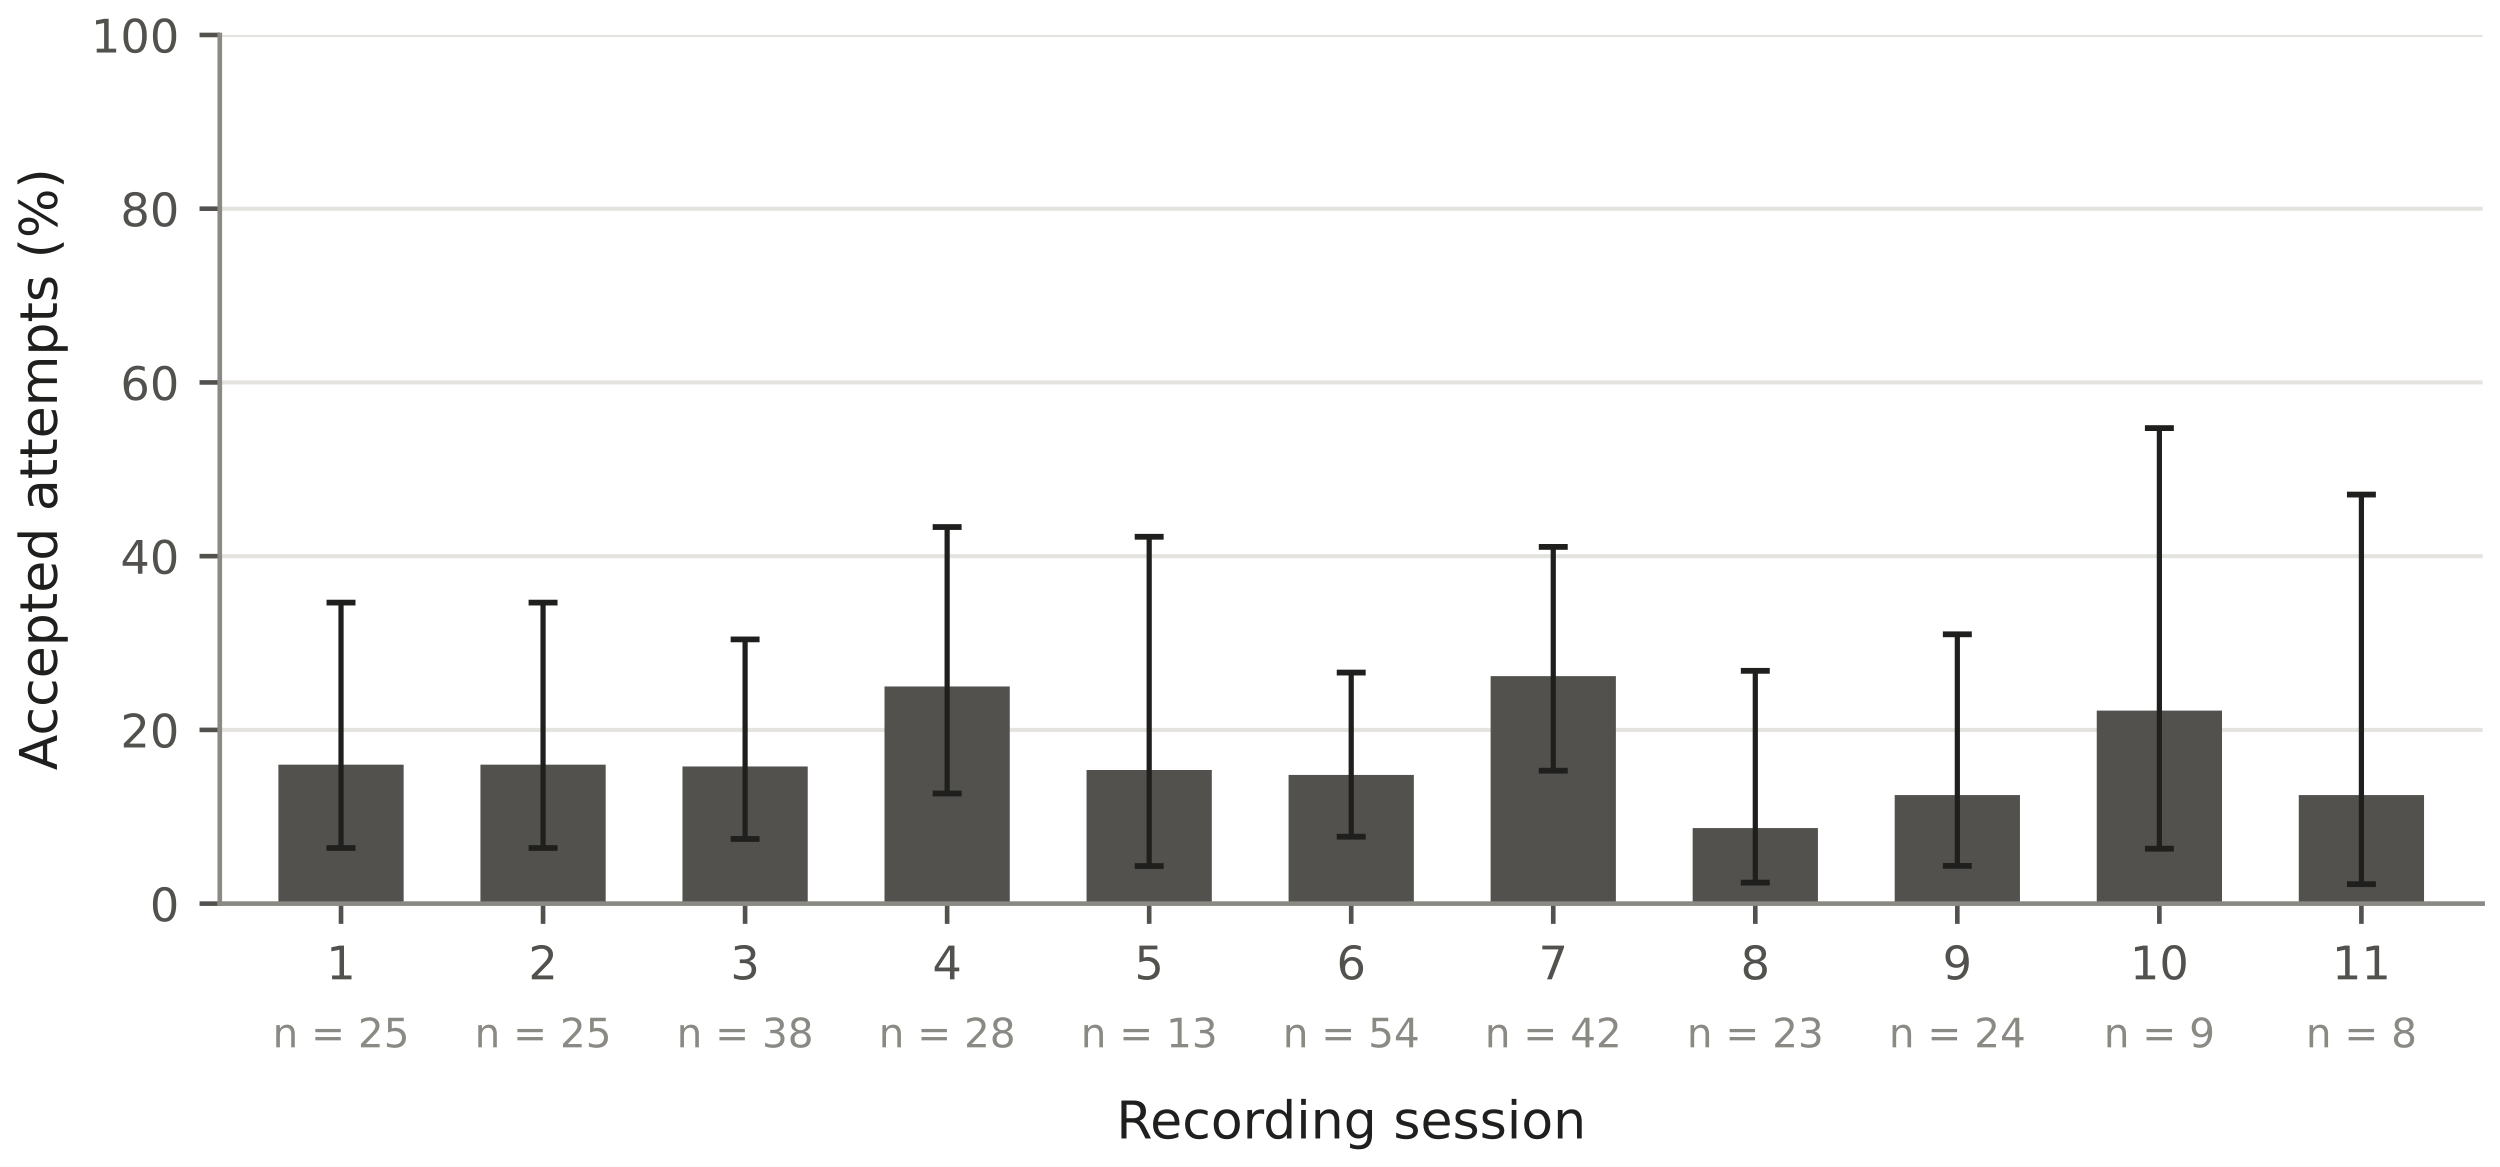
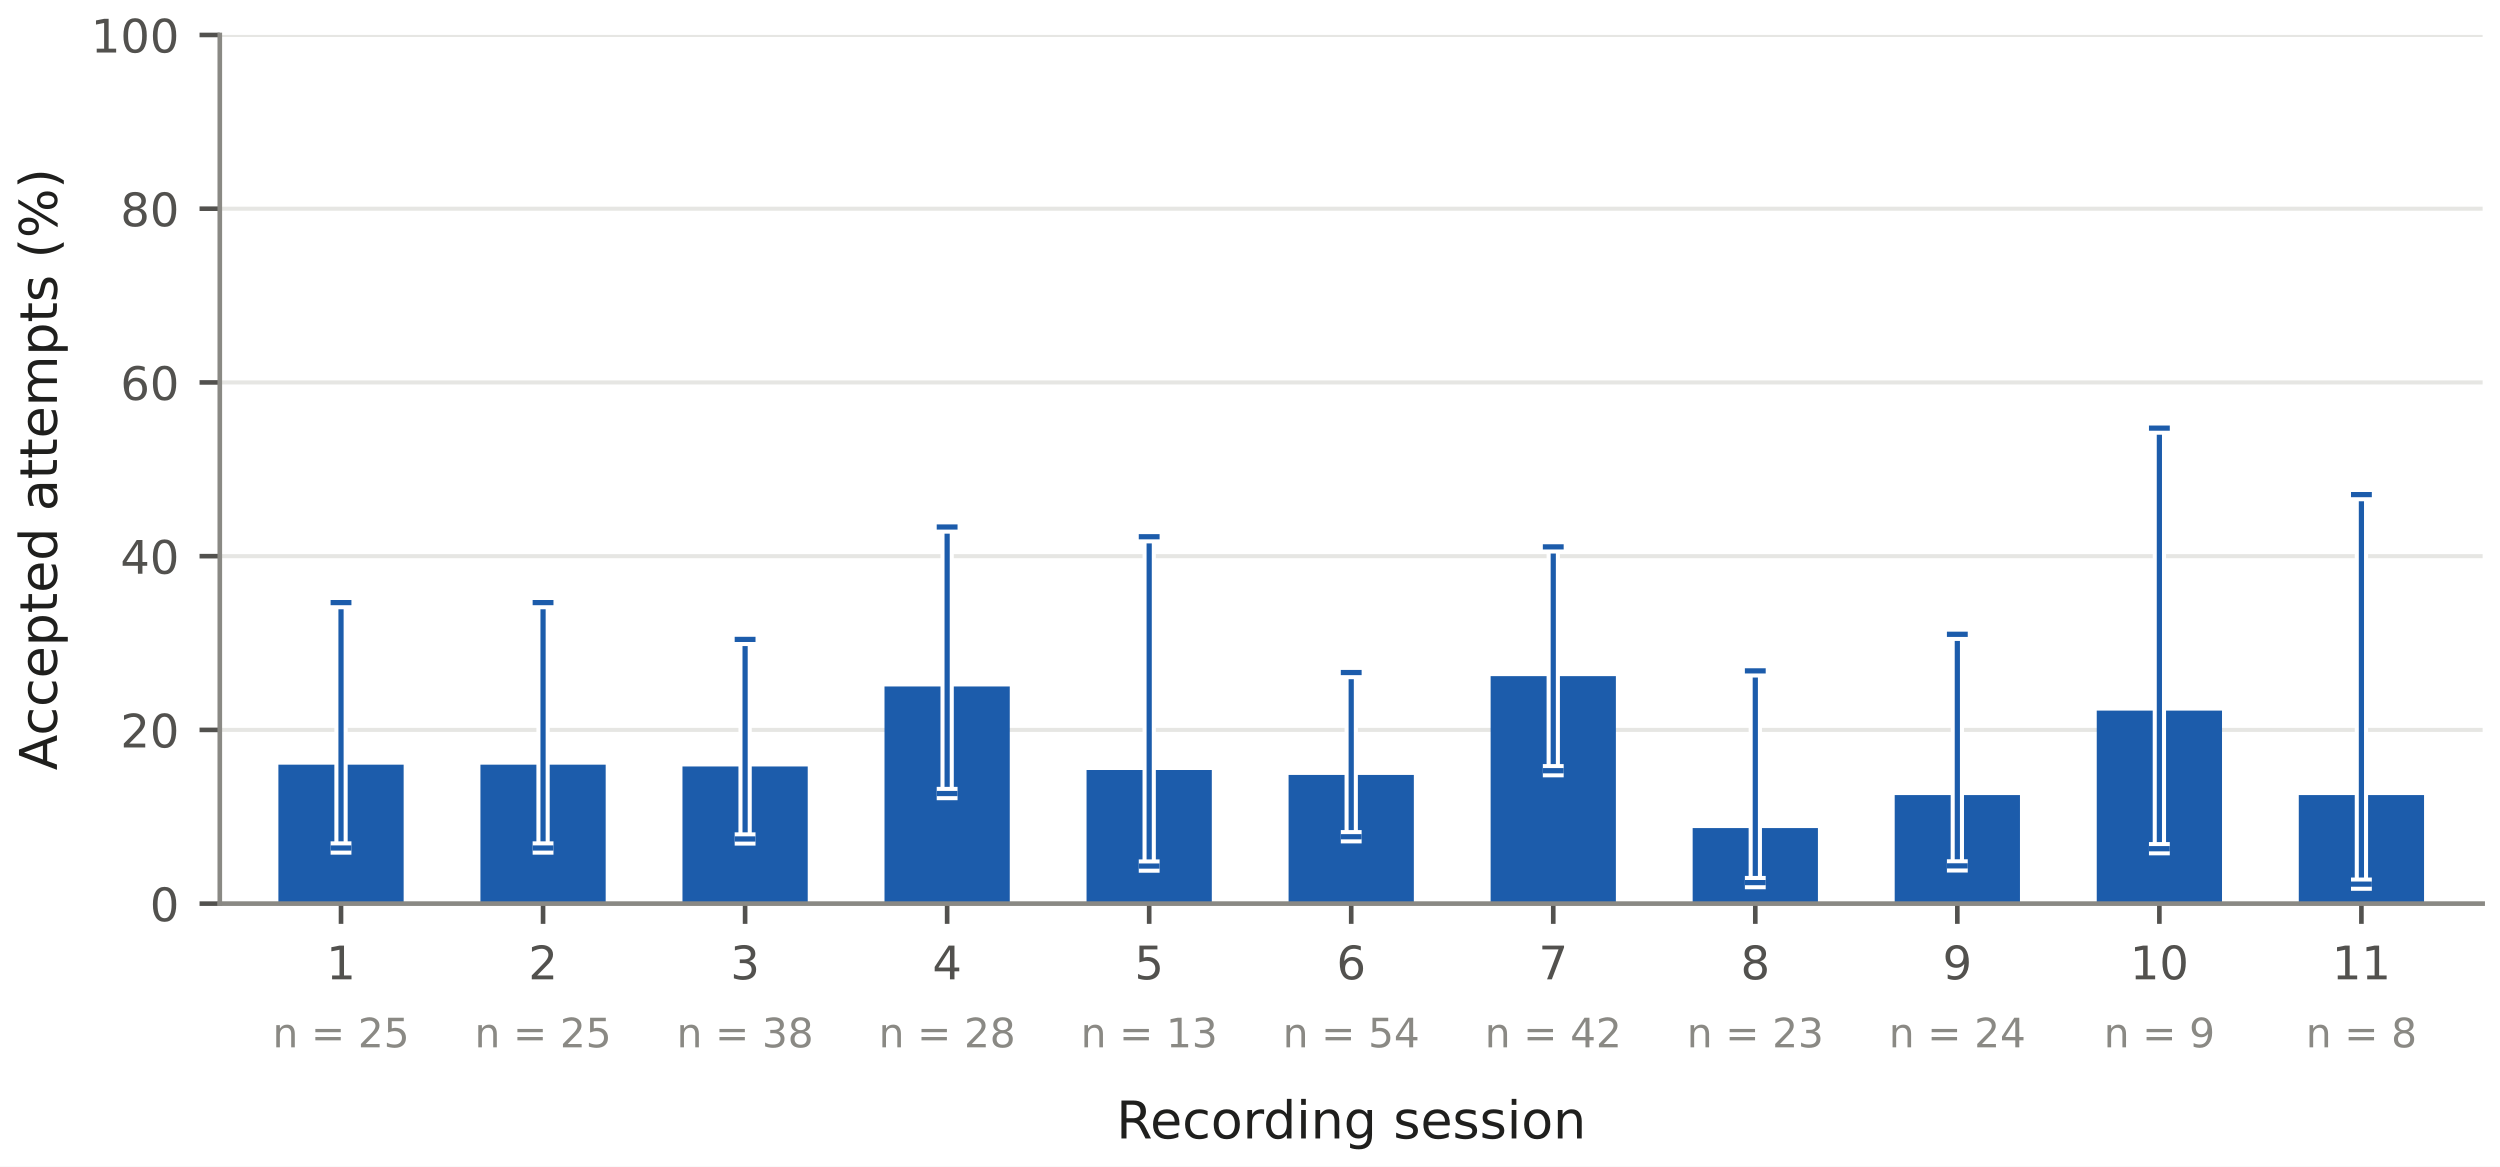
<svg xmlns="http://www.w3.org/2000/svg" xmlns:xlink="http://www.w3.org/1999/xlink" width="432pt" height="201.6pt" viewBox="0 0 432 201.6" version="1.1">
  <defs>
    <style type="text/css">*{stroke-linejoin: round; stroke-linecap: butt}</style>
  </defs>
  <g id="figure_1">
    <g id="patch_1">
      <path d="M 0 201.6  L 432 201.6  L 432 0  L 0 0  z " style="fill: #ffffff" />
    </g>
    <g id="axes_1">
      <g id="patch_2">
        <path d="M 37.981 156.147  L 429 156.147  L 429 6.04  L 37.981 6.04  z " style="fill: #ffffff" />
      </g>
      <g id="matplotlib.axis_1">
        <g id="xtick_1">
          <g id="line2d_1">
            <defs>
-               <path id="mb794185c07" d="M 0 0  L 0 3.5  " style="stroke: #52514e; stroke-width: 0.8" />
+               <path id="mb05f71cd20" d="M 0 0  L 0 3.5  " style="stroke: #52514e; stroke-width: 0.8" />
            </defs>
            <g>
-               <use xlink:href="#mb794185c07" x="58.928" y="156.147" style="fill: #52514e; stroke: #52514e; stroke-width: 0.8" />
+               <use xlink:href="#mb05f71cd20" x="58.928" y="156.147" style="fill: #52514e; stroke: #52514e; stroke-width: 0.8" />
            </g>
          </g>
          <g id="text_1">
            <text style="fill: #52514e; font: 8px 'DejaVu Sans'; text-anchor: middle" x="58.928" y="169.226" transform="rotate(-0 58.92801 169.2257)">1</text>
          </g>
        </g>
        <g id="xtick_2">
          <g id="line2d_2">
            <g>
-               <use xlink:href="#mb794185c07" x="93.84" y="156.147" style="fill: #52514e; stroke: #52514e; stroke-width: 0.8" />
+               <use xlink:href="#mb05f71cd20" x="93.84" y="156.147" style="fill: #52514e; stroke: #52514e; stroke-width: 0.8" />
            </g>
          </g>
          <g id="text_2">
            <text style="fill: #52514e; font: 8px 'DejaVu Sans'; text-anchor: middle" x="93.84" y="169.226" transform="rotate(-0 93.84044 169.2257)">2</text>
          </g>
        </g>
        <g id="xtick_3">
          <g id="line2d_3">
            <g>
-               <use xlink:href="#mb794185c07" x="128.753" y="156.147" style="fill: #52514e; stroke: #52514e; stroke-width: 0.8" />
+               <use xlink:href="#mb05f71cd20" x="128.753" y="156.147" style="fill: #52514e; stroke: #52514e; stroke-width: 0.8" />
            </g>
          </g>
          <g id="text_3">
            <text style="fill: #52514e; font: 8px 'DejaVu Sans'; text-anchor: middle" x="128.753" y="169.226" transform="rotate(-0 128.7529 169.2257)">3</text>
          </g>
        </g>
        <g id="xtick_4">
          <g id="line2d_4">
            <g>
-               <use xlink:href="#mb794185c07" x="163.665" y="156.147" style="fill: #52514e; stroke: #52514e; stroke-width: 0.8" />
+               <use xlink:href="#mb05f71cd20" x="163.665" y="156.147" style="fill: #52514e; stroke: #52514e; stroke-width: 0.8" />
            </g>
          </g>
          <g id="text_4">
            <text style="fill: #52514e; font: 8px 'DejaVu Sans'; text-anchor: middle" x="163.665" y="169.226" transform="rotate(-0 163.6653 169.2257)">4</text>
          </g>
        </g>
        <g id="xtick_5">
          <g id="line2d_5">
            <g>
-               <use xlink:href="#mb794185c07" x="198.578" y="156.147" style="fill: #52514e; stroke: #52514e; stroke-width: 0.8" />
+               <use xlink:href="#mb05f71cd20" x="198.578" y="156.147" style="fill: #52514e; stroke: #52514e; stroke-width: 0.8" />
            </g>
          </g>
          <g id="text_5">
            <text style="fill: #52514e; font: 8px 'DejaVu Sans'; text-anchor: middle" x="198.578" y="169.226" transform="rotate(-0 198.5777 169.2257)">5</text>
          </g>
        </g>
        <g id="xtick_6">
          <g id="line2d_6">
            <g>
-               <use xlink:href="#mb794185c07" x="233.49" y="156.147" style="fill: #52514e; stroke: #52514e; stroke-width: 0.8" />
+               <use xlink:href="#mb05f71cd20" x="233.49" y="156.147" style="fill: #52514e; stroke: #52514e; stroke-width: 0.8" />
            </g>
          </g>
          <g id="text_6">
            <text style="fill: #52514e; font: 8px 'DejaVu Sans'; text-anchor: middle" x="233.49" y="169.226" transform="rotate(-0 233.4902 169.2257)">6</text>
          </g>
        </g>
        <g id="xtick_7">
          <g id="line2d_7">
            <g>
-               <use xlink:href="#mb794185c07" x="268.403" y="156.147" style="fill: #52514e; stroke: #52514e; stroke-width: 0.8" />
+               <use xlink:href="#mb05f71cd20" x="268.403" y="156.147" style="fill: #52514e; stroke: #52514e; stroke-width: 0.8" />
            </g>
          </g>
          <g id="text_7">
            <text style="fill: #52514e; font: 8px 'DejaVu Sans'; text-anchor: middle" x="268.403" y="169.226" transform="rotate(-0 268.4026 169.2257)">7</text>
          </g>
        </g>
        <g id="xtick_8">
          <g id="line2d_8">
            <g>
-               <use xlink:href="#mb794185c07" x="303.315" y="156.147" style="fill: #52514e; stroke: #52514e; stroke-width: 0.8" />
+               <use xlink:href="#mb05f71cd20" x="303.315" y="156.147" style="fill: #52514e; stroke: #52514e; stroke-width: 0.8" />
            </g>
          </g>
          <g id="text_8">
            <text style="fill: #52514e; font: 8px 'DejaVu Sans'; text-anchor: middle" x="303.315" y="169.226" transform="rotate(-0 303.315 169.2257)">8</text>
          </g>
        </g>
        <g id="xtick_9">
          <g id="line2d_9">
            <g>
-               <use xlink:href="#mb794185c07" x="338.227" y="156.147" style="fill: #52514e; stroke: #52514e; stroke-width: 0.8" />
+               <use xlink:href="#mb05f71cd20" x="338.227" y="156.147" style="fill: #52514e; stroke: #52514e; stroke-width: 0.8" />
            </g>
          </g>
          <g id="text_9">
            <text style="fill: #52514e; font: 8px 'DejaVu Sans'; text-anchor: middle" x="338.227" y="169.226" transform="rotate(-0 338.2274 169.2257)">9</text>
          </g>
        </g>
        <g id="xtick_10">
          <g id="line2d_10">
            <g>
-               <use xlink:href="#mb794185c07" x="373.14" y="156.147" style="fill: #52514e; stroke: #52514e; stroke-width: 0.8" />
+               <use xlink:href="#mb05f71cd20" x="373.14" y="156.147" style="fill: #52514e; stroke: #52514e; stroke-width: 0.8" />
            </g>
          </g>
          <g id="text_10">
            <text style="fill: #52514e; font: 8px 'DejaVu Sans'; text-anchor: middle" x="373.14" y="169.226" transform="rotate(-0 373.1399 169.2257)">10</text>
          </g>
        </g>
        <g id="xtick_11">
          <g id="line2d_11">
            <g>
-               <use xlink:href="#mb794185c07" x="408.052" y="156.147" style="fill: #52514e; stroke: #52514e; stroke-width: 0.8" />
+               <use xlink:href="#mb05f71cd20" x="408.052" y="156.147" style="fill: #52514e; stroke: #52514e; stroke-width: 0.8" />
            </g>
          </g>
          <g id="text_11">
            <text style="fill: #52514e; font: 8px 'DejaVu Sans'; text-anchor: middle" x="408.052" y="169.226" transform="rotate(-0 408.0523 169.2257)">11</text>
          </g>
        </g>
        <g id="text_12">
          <text style="fill: #1f1f1d; font: 9px 'DejaVu Sans'; text-anchor: middle" x="233.49" y="196.728" transform="rotate(-0 233.4902 196.728)">Recording session</text>
        </g>
      </g>
      <g id="matplotlib.axis_2">
        <g id="ytick_1">
          <g id="line2d_12">
-             <path d="M 37.981 156.147  L 429 156.147  " clip-path="url(#pee8514c41c)" style="fill: none; stroke: #e4e3df; stroke-width: 0.7; stroke-linecap: square" />
+             <path d="M 37.981 156.147  L 429 156.147  " clip-path="url(#p94915a0123)" style="fill: none; stroke: #e6e6e3; stroke-width: 0.7; stroke-linecap: square" />
          </g>
          <g id="line2d_13">
            <defs>
-               <path id="m9a39e737bd" d="M 0 0  L -3.5 0  " style="stroke: #52514e; stroke-width: 0.8" />
+               <path id="me003447f1f" d="M 0 0  L -3.5 0  " style="stroke: #52514e; stroke-width: 0.8" />
            </defs>
            <g>
-               <use xlink:href="#m9a39e737bd" x="37.981" y="156.147" style="fill: #52514e; stroke: #52514e; stroke-width: 0.8" />
+               <use xlink:href="#me003447f1f" x="37.981" y="156.147" style="fill: #52514e; stroke: #52514e; stroke-width: 0.8" />
            </g>
          </g>
          <g id="text_13">
            <text style="fill: #52514e; font: 8px 'DejaVu Sans'; text-anchor: end" x="30.981" y="159.186" transform="rotate(-0 30.98055 159.1863)">0</text>
          </g>
        </g>
        <g id="ytick_2">
          <g id="line2d_14">
-             <path d="M 37.981 126.125  L 429 126.125  " clip-path="url(#pee8514c41c)" style="fill: none; stroke: #e4e3df; stroke-width: 0.7; stroke-linecap: square" />
+             <path d="M 37.981 126.125  L 429 126.125  " clip-path="url(#p94915a0123)" style="fill: none; stroke: #e6e6e3; stroke-width: 0.7; stroke-linecap: square" />
          </g>
          <g id="line2d_15">
            <g>
-               <use xlink:href="#m9a39e737bd" x="37.981" y="126.125" style="fill: #52514e; stroke: #52514e; stroke-width: 0.8" />
+               <use xlink:href="#me003447f1f" x="37.981" y="126.125" style="fill: #52514e; stroke: #52514e; stroke-width: 0.8" />
            </g>
          </g>
          <g id="text_14">
            <text style="fill: #52514e; font: 8px 'DejaVu Sans'; text-anchor: end" x="30.981" y="129.165" transform="rotate(-0 30.98055 129.1649)">20</text>
          </g>
        </g>
        <g id="ytick_3">
          <g id="line2d_16">
-             <path d="M 37.981 96.104  L 429 96.104  " clip-path="url(#pee8514c41c)" style="fill: none; stroke: #e4e3df; stroke-width: 0.7; stroke-linecap: square" />
+             <path d="M 37.981 96.104  L 429 96.104  " clip-path="url(#p94915a0123)" style="fill: none; stroke: #e6e6e3; stroke-width: 0.7; stroke-linecap: square" />
          </g>
          <g id="line2d_17">
            <g>
-               <use xlink:href="#m9a39e737bd" x="37.981" y="96.104" style="fill: #52514e; stroke: #52514e; stroke-width: 0.8" />
+               <use xlink:href="#me003447f1f" x="37.981" y="96.104" style="fill: #52514e; stroke: #52514e; stroke-width: 0.8" />
            </g>
          </g>
          <g id="text_15">
            <text style="fill: #52514e; font: 8px 'DejaVu Sans'; text-anchor: end" x="30.981" y="99.143" transform="rotate(-0 30.98055 99.14339)">40</text>
          </g>
        </g>
        <g id="ytick_4">
          <g id="line2d_18">
-             <path d="M 37.981 66.083  L 429 66.083  " clip-path="url(#pee8514c41c)" style="fill: none; stroke: #e4e3df; stroke-width: 0.7; stroke-linecap: square" />
+             <path d="M 37.981 66.083  L 429 66.083  " clip-path="url(#p94915a0123)" style="fill: none; stroke: #e6e6e3; stroke-width: 0.7; stroke-linecap: square" />
          </g>
          <g id="line2d_19">
            <g>
-               <use xlink:href="#m9a39e737bd" x="37.981" y="66.083" style="fill: #52514e; stroke: #52514e; stroke-width: 0.8" />
+               <use xlink:href="#me003447f1f" x="37.981" y="66.083" style="fill: #52514e; stroke: #52514e; stroke-width: 0.8" />
            </g>
          </g>
          <g id="text_16">
            <text style="fill: #52514e; font: 8px 'DejaVu Sans'; text-anchor: end" x="30.981" y="69.122" transform="rotate(-0 30.98055 69.12192)">60</text>
          </g>
        </g>
        <g id="ytick_5">
          <g id="line2d_20">
-             <path d="M 37.981 36.061  L 429 36.061  " clip-path="url(#pee8514c41c)" style="fill: none; stroke: #e4e3df; stroke-width: 0.7; stroke-linecap: square" />
+             <path d="M 37.981 36.061  L 429 36.061  " clip-path="url(#p94915a0123)" style="fill: none; stroke: #e6e6e3; stroke-width: 0.7; stroke-linecap: square" />
          </g>
          <g id="line2d_21">
            <g>
-               <use xlink:href="#m9a39e737bd" x="37.981" y="36.061" style="fill: #52514e; stroke: #52514e; stroke-width: 0.8" />
+               <use xlink:href="#me003447f1f" x="37.981" y="36.061" style="fill: #52514e; stroke: #52514e; stroke-width: 0.8" />
            </g>
          </g>
          <g id="text_17">
            <text style="fill: #52514e; font: 8px 'DejaVu Sans'; text-anchor: end" x="30.981" y="39.1" transform="rotate(-0 30.98055 39.10046)">80</text>
          </g>
        </g>
        <g id="ytick_6">
          <g id="line2d_22">
-             <path d="M 37.981 6.04  L 429 6.04  " clip-path="url(#pee8514c41c)" style="fill: none; stroke: #e4e3df; stroke-width: 0.7; stroke-linecap: square" />
+             <path d="M 37.981 6.04  L 429 6.04  " clip-path="url(#p94915a0123)" style="fill: none; stroke: #e6e6e3; stroke-width: 0.7; stroke-linecap: square" />
          </g>
          <g id="line2d_23">
            <g>
-               <use xlink:href="#m9a39e737bd" x="37.981" y="6.04" style="fill: #52514e; stroke: #52514e; stroke-width: 0.8" />
+               <use xlink:href="#me003447f1f" x="37.981" y="6.04" style="fill: #52514e; stroke: #52514e; stroke-width: 0.8" />
            </g>
          </g>
          <g id="text_18">
            <text style="fill: #52514e; font: 8px 'DejaVu Sans'; text-anchor: end" x="30.981" y="9.079" transform="rotate(-0 30.98055 9.07899)">100</text>
          </g>
        </g>
        <g id="text_19">
          <text style="fill: #1f1f1d; font: 9px 'DejaVu Sans'; text-anchor: middle" x="9.839" y="81.093" transform="rotate(-90 9.838834 81.09328)">Accepted attempts (%)</text>
        </g>
      </g>
      <g id="patch_3">
-         <path d="M 48.105 156.147  L 69.751 156.147  L 69.751 132.13  L 48.105 132.13  z " clip-path="url(#pee8514c41c)" style="fill: #52514e" />
+         <path d="M 48.105 156.147  L 69.751 156.147  L 69.751 132.13  L 48.105 132.13  z " clip-path="url(#p94915a0123)" style="fill: #1c5cab" />
      </g>
      <g id="patch_4">
-         <path d="M 83.018 156.147  L 104.663 156.147  L 104.663 132.13  L 83.018 132.13  z " clip-path="url(#pee8514c41c)" style="fill: #52514e" />
+         <path d="M 83.018 156.147  L 104.663 156.147  L 104.663 132.13  L 83.018 132.13  z " clip-path="url(#p94915a0123)" style="fill: #1c5cab" />
      </g>
      <g id="patch_5">
-         <path d="M 117.93 156.147  L 139.576 156.147  L 139.576 132.446  L 117.93 132.446  z " clip-path="url(#pee8514c41c)" style="fill: #52514e" />
+         <path d="M 117.93 156.147  L 139.576 156.147  L 139.576 132.446  L 117.93 132.446  z " clip-path="url(#p94915a0123)" style="fill: #1c5cab" />
      </g>
      <g id="patch_6">
-         <path d="M 152.842 156.147  L 174.488 156.147  L 174.488 118.62  L 152.842 118.62  z " clip-path="url(#pee8514c41c)" style="fill: #52514e" />
+         <path d="M 152.842 156.147  L 174.488 156.147  L 174.488 118.62  L 152.842 118.62  z " clip-path="url(#p94915a0123)" style="fill: #1c5cab" />
      </g>
      <g id="patch_7">
-         <path d="M 187.755 156.147  L 209.401 156.147  L 209.401 133.054  L 187.755 133.054  z " clip-path="url(#pee8514c41c)" style="fill: #52514e" />
+         <path d="M 187.755 156.147  L 209.401 156.147  L 209.401 133.054  L 187.755 133.054  z " clip-path="url(#p94915a0123)" style="fill: #1c5cab" />
      </g>
      <g id="patch_8">
-         <path d="M 222.667 156.147  L 244.313 156.147  L 244.313 133.909  L 222.667 133.909  z " clip-path="url(#pee8514c41c)" style="fill: #52514e" />
+         <path d="M 222.667 156.147  L 244.313 156.147  L 244.313 133.909  L 222.667 133.909  z " clip-path="url(#p94915a0123)" style="fill: #1c5cab" />
      </g>
      <g id="patch_9">
-         <path d="M 257.58 156.147  L 279.225 156.147  L 279.225 116.833  L 257.58 116.833  z " clip-path="url(#pee8514c41c)" style="fill: #52514e" />
+         <path d="M 257.58 156.147  L 279.225 156.147  L 279.225 116.833  L 257.58 116.833  z " clip-path="url(#p94915a0123)" style="fill: #1c5cab" />
      </g>
      <g id="patch_10">
-         <path d="M 292.492 156.147  L 314.138 156.147  L 314.138 143.094  L 292.492 143.094  z " clip-path="url(#pee8514c41c)" style="fill: #52514e" />
+         <path d="M 292.492 156.147  L 314.138 156.147  L 314.138 143.094  L 292.492 143.094  z " clip-path="url(#p94915a0123)" style="fill: #1c5cab" />
      </g>
      <g id="patch_11">
-         <path d="M 327.405 156.147  L 349.05 156.147  L 349.05 137.384  L 327.405 137.384  z " clip-path="url(#pee8514c41c)" style="fill: #52514e" />
+         <path d="M 327.405 156.147  L 349.05 156.147  L 349.05 137.384  L 327.405 137.384  z " clip-path="url(#p94915a0123)" style="fill: #1c5cab" />
      </g>
      <g id="patch_12">
-         <path d="M 362.317 156.147  L 383.963 156.147  L 383.963 122.79  L 362.317 122.79  z " clip-path="url(#pee8514c41c)" style="fill: #52514e" />
+         <path d="M 362.317 156.147  L 383.963 156.147  L 383.963 122.79  L 362.317 122.79  z " clip-path="url(#p94915a0123)" style="fill: #1c5cab" />
      </g>
      <g id="patch_13">
-         <path d="M 397.229 156.147  L 418.875 156.147  L 418.875 137.384  L 397.229 137.384  z " clip-path="url(#pee8514c41c)" style="fill: #52514e" />
-       </g>
-       <g id="LineCollection_1">
-         <path d="M 58.928 146.535  L 58.928 104.129  " clip-path="url(#pee8514c41c)" style="fill: none; stroke: #1f1f1d; stroke-width: 0.9" />
-         <path d="M 93.84 146.535  L 93.84 104.129  " clip-path="url(#pee8514c41c)" style="fill: none; stroke: #1f1f1d; stroke-width: 0.9" />
-         <path d="M 128.753 144.973  L 128.753 110.489  " clip-path="url(#pee8514c41c)" style="fill: none; stroke: #1f1f1d; stroke-width: 0.9" />
-         <path d="M 163.665 137.119  L 163.665 91.067  " clip-path="url(#pee8514c41c)" style="fill: none; stroke: #1f1f1d; stroke-width: 0.9" />
-         <path d="M 198.578 149.654  L 198.578 92.75  " clip-path="url(#pee8514c41c)" style="fill: none; stroke: #1f1f1d; stroke-width: 0.9" />
-         <path d="M 233.49 144.584  L 233.49 116.218  " clip-path="url(#pee8514c41c)" style="fill: none; stroke: #1f1f1d; stroke-width: 0.9" />
-         <path d="M 268.403 133.177  L 268.403 94.5  " clip-path="url(#pee8514c41c)" style="fill: none; stroke: #1f1f1d; stroke-width: 0.9" />
-         <path d="M 303.315 152.517  L 303.315 115.924  " clip-path="url(#pee8514c41c)" style="fill: none; stroke: #1f1f1d; stroke-width: 0.9" />
-         <path d="M 338.227 149.626  L 338.227 109.608  " clip-path="url(#pee8514c41c)" style="fill: none; stroke: #1f1f1d; stroke-width: 0.9" />
-         <path d="M 373.14 146.656  L 373.14 73.977  " clip-path="url(#pee8514c41c)" style="fill: none; stroke: #1f1f1d; stroke-width: 0.9" />
-         <path d="M 408.052 152.782  L 408.052 85.463  " clip-path="url(#pee8514c41c)" style="fill: none; stroke: #1f1f1d; stroke-width: 0.9" />
-       </g>
-       <g id="line2d_24">
-         <defs>
-           <path id="m7b69420d92" d="M 2.5 0  L -2.5 -0  " style="stroke: #1f1f1d" />
-         </defs>
-         <g clip-path="url(#pee8514c41c)">
-           <use xlink:href="#m7b69420d92" x="58.928" y="146.535" style="fill: #1f1f1d; stroke: #1f1f1d" />
-           <use xlink:href="#m7b69420d92" x="93.84" y="146.535" style="fill: #1f1f1d; stroke: #1f1f1d" />
-           <use xlink:href="#m7b69420d92" x="128.753" y="144.973" style="fill: #1f1f1d; stroke: #1f1f1d" />
-           <use xlink:href="#m7b69420d92" x="163.665" y="137.119" style="fill: #1f1f1d; stroke: #1f1f1d" />
-           <use xlink:href="#m7b69420d92" x="198.578" y="149.654" style="fill: #1f1f1d; stroke: #1f1f1d" />
-           <use xlink:href="#m7b69420d92" x="233.49" y="144.584" style="fill: #1f1f1d; stroke: #1f1f1d" />
-           <use xlink:href="#m7b69420d92" x="268.403" y="133.177" style="fill: #1f1f1d; stroke: #1f1f1d" />
-           <use xlink:href="#m7b69420d92" x="303.315" y="152.517" style="fill: #1f1f1d; stroke: #1f1f1d" />
-           <use xlink:href="#m7b69420d92" x="338.227" y="149.626" style="fill: #1f1f1d; stroke: #1f1f1d" />
-           <use xlink:href="#m7b69420d92" x="373.14" y="146.656" style="fill: #1f1f1d; stroke: #1f1f1d" />
-           <use xlink:href="#m7b69420d92" x="408.052" y="152.782" style="fill: #1f1f1d; stroke: #1f1f1d" />
-         </g>
-       </g>
-       <g id="line2d_25">
-         <g clip-path="url(#pee8514c41c)">
-           <use xlink:href="#m7b69420d92" x="58.928" y="104.129" style="fill: #1f1f1d; stroke: #1f1f1d" />
-           <use xlink:href="#m7b69420d92" x="93.84" y="104.129" style="fill: #1f1f1d; stroke: #1f1f1d" />
-           <use xlink:href="#m7b69420d92" x="128.753" y="110.489" style="fill: #1f1f1d; stroke: #1f1f1d" />
-           <use xlink:href="#m7b69420d92" x="163.665" y="91.067" style="fill: #1f1f1d; stroke: #1f1f1d" />
-           <use xlink:href="#m7b69420d92" x="198.578" y="92.75" style="fill: #1f1f1d; stroke: #1f1f1d" />
-           <use xlink:href="#m7b69420d92" x="233.49" y="116.218" style="fill: #1f1f1d; stroke: #1f1f1d" />
-           <use xlink:href="#m7b69420d92" x="268.403" y="94.5" style="fill: #1f1f1d; stroke: #1f1f1d" />
-           <use xlink:href="#m7b69420d92" x="303.315" y="115.924" style="fill: #1f1f1d; stroke: #1f1f1d" />
-           <use xlink:href="#m7b69420d92" x="338.227" y="109.608" style="fill: #1f1f1d; stroke: #1f1f1d" />
-           <use xlink:href="#m7b69420d92" x="373.14" y="73.977" style="fill: #1f1f1d; stroke: #1f1f1d" />
-           <use xlink:href="#m7b69420d92" x="408.052" y="85.463" style="fill: #1f1f1d; stroke: #1f1f1d" />
-         </g>
+         <path d="M 397.229 156.147  L 418.875 156.147  L 418.875 137.384  L 397.229 137.384  z " clip-path="url(#p94915a0123)" style="fill: #1c5cab" />
      </g>
      <g id="patch_14">
        <path d="M 37.981 156.147  L 37.981 6.04  " style="fill: none; stroke: #8a8984; stroke-width: 0.8; stroke-linejoin: miter; stroke-linecap: square" />
      </g>
      <g id="patch_15">
        <path d="M 37.981 156.147  L 429 156.147  " style="fill: none; stroke: #8a8984; stroke-width: 0.8; stroke-linejoin: miter; stroke-linecap: square" />
+       </g>
+       <g id="LineCollection_1">
+         <path d="M 58.928 146.535  L 58.928 104.129  " clip-path="url(#p94915a0123)" style="fill: none; stroke: #ffffff; stroke-width: 2.3" />
+         <path d="M 93.84 146.535  L 93.84 104.129  " clip-path="url(#p94915a0123)" style="fill: none; stroke: #ffffff; stroke-width: 2.3" />
+         <path d="M 128.753 144.973  L 128.753 110.489  " clip-path="url(#p94915a0123)" style="fill: none; stroke: #ffffff; stroke-width: 2.3" />
+         <path d="M 163.665 137.119  L 163.665 91.067  " clip-path="url(#p94915a0123)" style="fill: none; stroke: #ffffff; stroke-width: 2.3" />
+         <path d="M 198.578 149.654  L 198.578 92.75  " clip-path="url(#p94915a0123)" style="fill: none; stroke: #ffffff; stroke-width: 2.3" />
+         <path d="M 233.49 144.584  L 233.49 116.218  " clip-path="url(#p94915a0123)" style="fill: none; stroke: #ffffff; stroke-width: 2.3" />
+         <path d="M 268.403 133.177  L 268.403 94.5  " clip-path="url(#p94915a0123)" style="fill: none; stroke: #ffffff; stroke-width: 2.3" />
+         <path d="M 303.315 152.517  L 303.315 115.924  " clip-path="url(#p94915a0123)" style="fill: none; stroke: #ffffff; stroke-width: 2.3" />
+         <path d="M 338.227 149.626  L 338.227 109.608  " clip-path="url(#p94915a0123)" style="fill: none; stroke: #ffffff; stroke-width: 2.3" />
+         <path d="M 373.14 146.656  L 373.14 73.977  " clip-path="url(#p94915a0123)" style="fill: none; stroke: #ffffff; stroke-width: 2.3" />
+         <path d="M 408.052 152.782  L 408.052 85.463  " clip-path="url(#p94915a0123)" style="fill: none; stroke: #ffffff; stroke-width: 2.3" />
+         <path d="M 58.928 146.535  L 58.928 104.129  " clip-path="url(#p94915a0123)" style="fill: none; stroke: #1c5cab; stroke-width: 0.9" />
+         <path d="M 93.84 146.535  L 93.84 104.129  " clip-path="url(#p94915a0123)" style="fill: none; stroke: #1c5cab; stroke-width: 0.9" />
+         <path d="M 128.753 144.973  L 128.753 110.489  " clip-path="url(#p94915a0123)" style="fill: none; stroke: #1c5cab; stroke-width: 0.9" />
+         <path d="M 163.665 137.119  L 163.665 91.067  " clip-path="url(#p94915a0123)" style="fill: none; stroke: #1c5cab; stroke-width: 0.9" />
+         <path d="M 198.578 149.654  L 198.578 92.75  " clip-path="url(#p94915a0123)" style="fill: none; stroke: #1c5cab; stroke-width: 0.9" />
+         <path d="M 233.49 144.584  L 233.49 116.218  " clip-path="url(#p94915a0123)" style="fill: none; stroke: #1c5cab; stroke-width: 0.9" />
+         <path d="M 268.403 133.177  L 268.403 94.5  " clip-path="url(#p94915a0123)" style="fill: none; stroke: #1c5cab; stroke-width: 0.9" />
+         <path d="M 303.315 152.517  L 303.315 115.924  " clip-path="url(#p94915a0123)" style="fill: none; stroke: #1c5cab; stroke-width: 0.9" />
+         <path d="M 338.227 149.626  L 338.227 109.608  " clip-path="url(#p94915a0123)" style="fill: none; stroke: #1c5cab; stroke-width: 0.9" />
+         <path d="M 373.14 146.656  L 373.14 73.977  " clip-path="url(#p94915a0123)" style="fill: none; stroke: #1c5cab; stroke-width: 0.9" />
+         <path d="M 408.052 152.782  L 408.052 85.463  " clip-path="url(#p94915a0123)" style="fill: none; stroke: #1c5cab; stroke-width: 0.9" />
+       </g>
+       <g id="line2d_24">
+         <path d="M 60.728 146.535  L 57.128 146.535  " clip-path="url(#p94915a0123)" style="fill: #1c5cab; stroke: #ffffff; stroke-width: 2.3" />
+         <path d="M 95.64 146.535  L 92.04 146.535  " clip-path="url(#p94915a0123)" style="fill: #1c5cab; stroke: #ffffff; stroke-width: 2.3" />
+         <path d="M 130.553 144.973  L 126.953 144.973  " clip-path="url(#p94915a0123)" style="fill: #1c5cab; stroke: #ffffff; stroke-width: 2.3" />
+         <path d="M 165.465 137.119  L 161.865 137.119  " clip-path="url(#p94915a0123)" style="fill: #1c5cab; stroke: #ffffff; stroke-width: 2.3" />
+         <path d="M 200.378 149.654  L 196.778 149.654  " clip-path="url(#p94915a0123)" style="fill: #1c5cab; stroke: #ffffff; stroke-width: 2.3" />
+         <path d="M 235.29 144.584  L 231.69 144.584  " clip-path="url(#p94915a0123)" style="fill: #1c5cab; stroke: #ffffff; stroke-width: 2.3" />
+         <path d="M 270.203 133.177  L 266.603 133.177  " clip-path="url(#p94915a0123)" style="fill: #1c5cab; stroke: #ffffff; stroke-width: 2.3" />
+         <path d="M 305.115 152.517  L 301.515 152.517  " clip-path="url(#p94915a0123)" style="fill: #1c5cab; stroke: #ffffff; stroke-width: 2.3" />
+         <path d="M 340.027 149.626  L 336.427 149.626  " clip-path="url(#p94915a0123)" style="fill: #1c5cab; stroke: #ffffff; stroke-width: 2.3" />
+         <path d="M 374.94 146.656  L 371.34 146.656  " clip-path="url(#p94915a0123)" style="fill: #1c5cab; stroke: #ffffff; stroke-width: 2.3" />
+         <path d="M 409.852 152.782  L 406.252 152.782  " clip-path="url(#p94915a0123)" style="fill: #1c5cab; stroke: #ffffff; stroke-width: 2.3" />
+         <path d="M 60.728 146.535  L 57.128 146.535  " clip-path="url(#p94915a0123)" style="fill: #1c5cab; stroke: #1c5cab; stroke-width: 0.9" />
+         <path d="M 95.64 146.535  L 92.04 146.535  " clip-path="url(#p94915a0123)" style="fill: #1c5cab; stroke: #1c5cab; stroke-width: 0.9" />
+         <path d="M 130.553 144.973  L 126.953 144.973  " clip-path="url(#p94915a0123)" style="fill: #1c5cab; stroke: #1c5cab; stroke-width: 0.9" />
+         <path d="M 165.465 137.119  L 161.865 137.119  " clip-path="url(#p94915a0123)" style="fill: #1c5cab; stroke: #1c5cab; stroke-width: 0.9" />
+         <path d="M 200.378 149.654  L 196.778 149.654  " clip-path="url(#p94915a0123)" style="fill: #1c5cab; stroke: #1c5cab; stroke-width: 0.9" />
+         <path d="M 235.29 144.584  L 231.69 144.584  " clip-path="url(#p94915a0123)" style="fill: #1c5cab; stroke: #1c5cab; stroke-width: 0.9" />
+         <path d="M 270.203 133.177  L 266.603 133.177  " clip-path="url(#p94915a0123)" style="fill: #1c5cab; stroke: #1c5cab; stroke-width: 0.9" />
+         <path d="M 305.115 152.517  L 301.515 152.517  " clip-path="url(#p94915a0123)" style="fill: #1c5cab; stroke: #1c5cab; stroke-width: 0.9" />
+         <path d="M 340.027 149.626  L 336.427 149.626  " clip-path="url(#p94915a0123)" style="fill: #1c5cab; stroke: #1c5cab; stroke-width: 0.9" />
+         <path d="M 374.94 146.656  L 371.34 146.656  " clip-path="url(#p94915a0123)" style="fill: #1c5cab; stroke: #1c5cab; stroke-width: 0.9" />
+         <path d="M 409.852 152.782  L 406.252 152.782  " clip-path="url(#p94915a0123)" style="fill: #1c5cab; stroke: #1c5cab; stroke-width: 0.9" />
+       </g>
+       <g id="line2d_25">
+         <path d="M 60.728 104.129  L 57.128 104.129  " clip-path="url(#p94915a0123)" style="fill: #1c5cab; stroke: #ffffff; stroke-width: 2.3" />
+         <path d="M 95.64 104.129  L 92.04 104.129  " clip-path="url(#p94915a0123)" style="fill: #1c5cab; stroke: #ffffff; stroke-width: 2.3" />
+         <path d="M 130.553 110.489  L 126.953 110.489  " clip-path="url(#p94915a0123)" style="fill: #1c5cab; stroke: #ffffff; stroke-width: 2.3" />
+         <path d="M 165.465 91.067  L 161.865 91.067  " clip-path="url(#p94915a0123)" style="fill: #1c5cab; stroke: #ffffff; stroke-width: 2.3" />
+         <path d="M 200.378 92.75  L 196.778 92.75  " clip-path="url(#p94915a0123)" style="fill: #1c5cab; stroke: #ffffff; stroke-width: 2.3" />
+         <path d="M 235.29 116.218  L 231.69 116.218  " clip-path="url(#p94915a0123)" style="fill: #1c5cab; stroke: #ffffff; stroke-width: 2.3" />
+         <path d="M 270.203 94.5  L 266.603 94.5  " clip-path="url(#p94915a0123)" style="fill: #1c5cab; stroke: #ffffff; stroke-width: 2.3" />
+         <path d="M 305.115 115.924  L 301.515 115.924  " clip-path="url(#p94915a0123)" style="fill: #1c5cab; stroke: #ffffff; stroke-width: 2.3" />
+         <path d="M 340.027 109.608  L 336.427 109.608  " clip-path="url(#p94915a0123)" style="fill: #1c5cab; stroke: #ffffff; stroke-width: 2.3" />
+         <path d="M 374.94 73.977  L 371.34 73.977  " clip-path="url(#p94915a0123)" style="fill: #1c5cab; stroke: #ffffff; stroke-width: 2.3" />
+         <path d="M 409.852 85.463  L 406.252 85.463  " clip-path="url(#p94915a0123)" style="fill: #1c5cab; stroke: #ffffff; stroke-width: 2.3" />
+         <path d="M 60.728 104.129  L 57.128 104.129  " clip-path="url(#p94915a0123)" style="fill: #1c5cab; stroke: #1c5cab; stroke-width: 0.9" />
+         <path d="M 95.64 104.129  L 92.04 104.129  " clip-path="url(#p94915a0123)" style="fill: #1c5cab; stroke: #1c5cab; stroke-width: 0.9" />
+         <path d="M 130.553 110.489  L 126.953 110.489  " clip-path="url(#p94915a0123)" style="fill: #1c5cab; stroke: #1c5cab; stroke-width: 0.9" />
+         <path d="M 165.465 91.067  L 161.865 91.067  " clip-path="url(#p94915a0123)" style="fill: #1c5cab; stroke: #1c5cab; stroke-width: 0.9" />
+         <path d="M 200.378 92.75  L 196.778 92.75  " clip-path="url(#p94915a0123)" style="fill: #1c5cab; stroke: #1c5cab; stroke-width: 0.9" />
+         <path d="M 235.29 116.218  L 231.69 116.218  " clip-path="url(#p94915a0123)" style="fill: #1c5cab; stroke: #1c5cab; stroke-width: 0.9" />
+         <path d="M 270.203 94.5  L 266.603 94.5  " clip-path="url(#p94915a0123)" style="fill: #1c5cab; stroke: #1c5cab; stroke-width: 0.9" />
+         <path d="M 305.115 115.924  L 301.515 115.924  " clip-path="url(#p94915a0123)" style="fill: #1c5cab; stroke: #1c5cab; stroke-width: 0.9" />
+         <path d="M 340.027 109.608  L 336.427 109.608  " clip-path="url(#p94915a0123)" style="fill: #1c5cab; stroke: #1c5cab; stroke-width: 0.9" />
+         <path d="M 374.94 73.977  L 371.34 73.977  " clip-path="url(#p94915a0123)" style="fill: #1c5cab; stroke: #1c5cab; stroke-width: 0.9" />
+         <path d="M 409.852 85.463  L 406.252 85.463  " clip-path="url(#p94915a0123)" style="fill: #1c5cab; stroke: #1c5cab; stroke-width: 0.9" />
      </g>
      <g id="text_20">
        <text style="fill: #8a8984; font: 7px 'DejaVu Sans'; text-anchor: middle" x="58.928" y="180.98" transform="rotate(-0 58.92801 180.9798)">n = 25</text>
      </g>
      <g id="text_21">
        <text style="fill: #8a8984; font: 7px 'DejaVu Sans'; text-anchor: middle" x="93.84" y="180.98" transform="rotate(-0 93.84044 180.9798)">n = 25</text>
      </g>
      <g id="text_22">
        <text style="fill: #8a8984; font: 7px 'DejaVu Sans'; text-anchor: middle" x="128.753" y="180.98" transform="rotate(-0 128.7529 180.9798)">n = 38</text>
      </g>
      <g id="text_23">
        <text style="fill: #8a8984; font: 7px 'DejaVu Sans'; text-anchor: middle" x="163.665" y="180.98" transform="rotate(-0 163.6653 180.9798)">n = 28</text>
      </g>
      <g id="text_24">
        <text style="fill: #8a8984; font: 7px 'DejaVu Sans'; text-anchor: middle" x="198.578" y="180.98" transform="rotate(-0 198.5777 180.9798)">n = 13</text>
      </g>
      <g id="text_25">
        <text style="fill: #8a8984; font: 7px 'DejaVu Sans'; text-anchor: middle" x="233.49" y="180.98" transform="rotate(-0 233.4902 180.9798)">n = 54</text>
      </g>
      <g id="text_26">
        <text style="fill: #8a8984; font: 7px 'DejaVu Sans'; text-anchor: middle" x="268.403" y="180.98" transform="rotate(-0 268.4026 180.9798)">n = 42</text>
      </g>
      <g id="text_27">
        <text style="fill: #8a8984; font: 7px 'DejaVu Sans'; text-anchor: middle" x="303.315" y="180.98" transform="rotate(-0 303.315 180.9798)">n = 23</text>
      </g>
      <g id="text_28">
        <text style="fill: #8a8984; font: 7px 'DejaVu Sans'; text-anchor: middle" x="338.227" y="180.98" transform="rotate(-0 338.2274 180.9798)">n = 24</text>
      </g>
      <g id="text_29">
        <text style="fill: #8a8984; font: 7px 'DejaVu Sans'; text-anchor: middle" x="373.14" y="180.98" transform="rotate(-0 373.1399 180.9798)">n = 9</text>
      </g>
      <g id="text_30">
        <text style="fill: #8a8984; font: 7px 'DejaVu Sans'; text-anchor: middle" x="408.052" y="180.98" transform="rotate(-0 408.0523 180.9798)">n = 8</text>
      </g>
    </g>
  </g>
  <defs>
-     <clipPath id="pee8514c41c">
+     <clipPath id="p94915a0123">
      <rect x="37.981" y="6.04" width="391.019" height="150.107" />
    </clipPath>
  </defs>
</svg>
